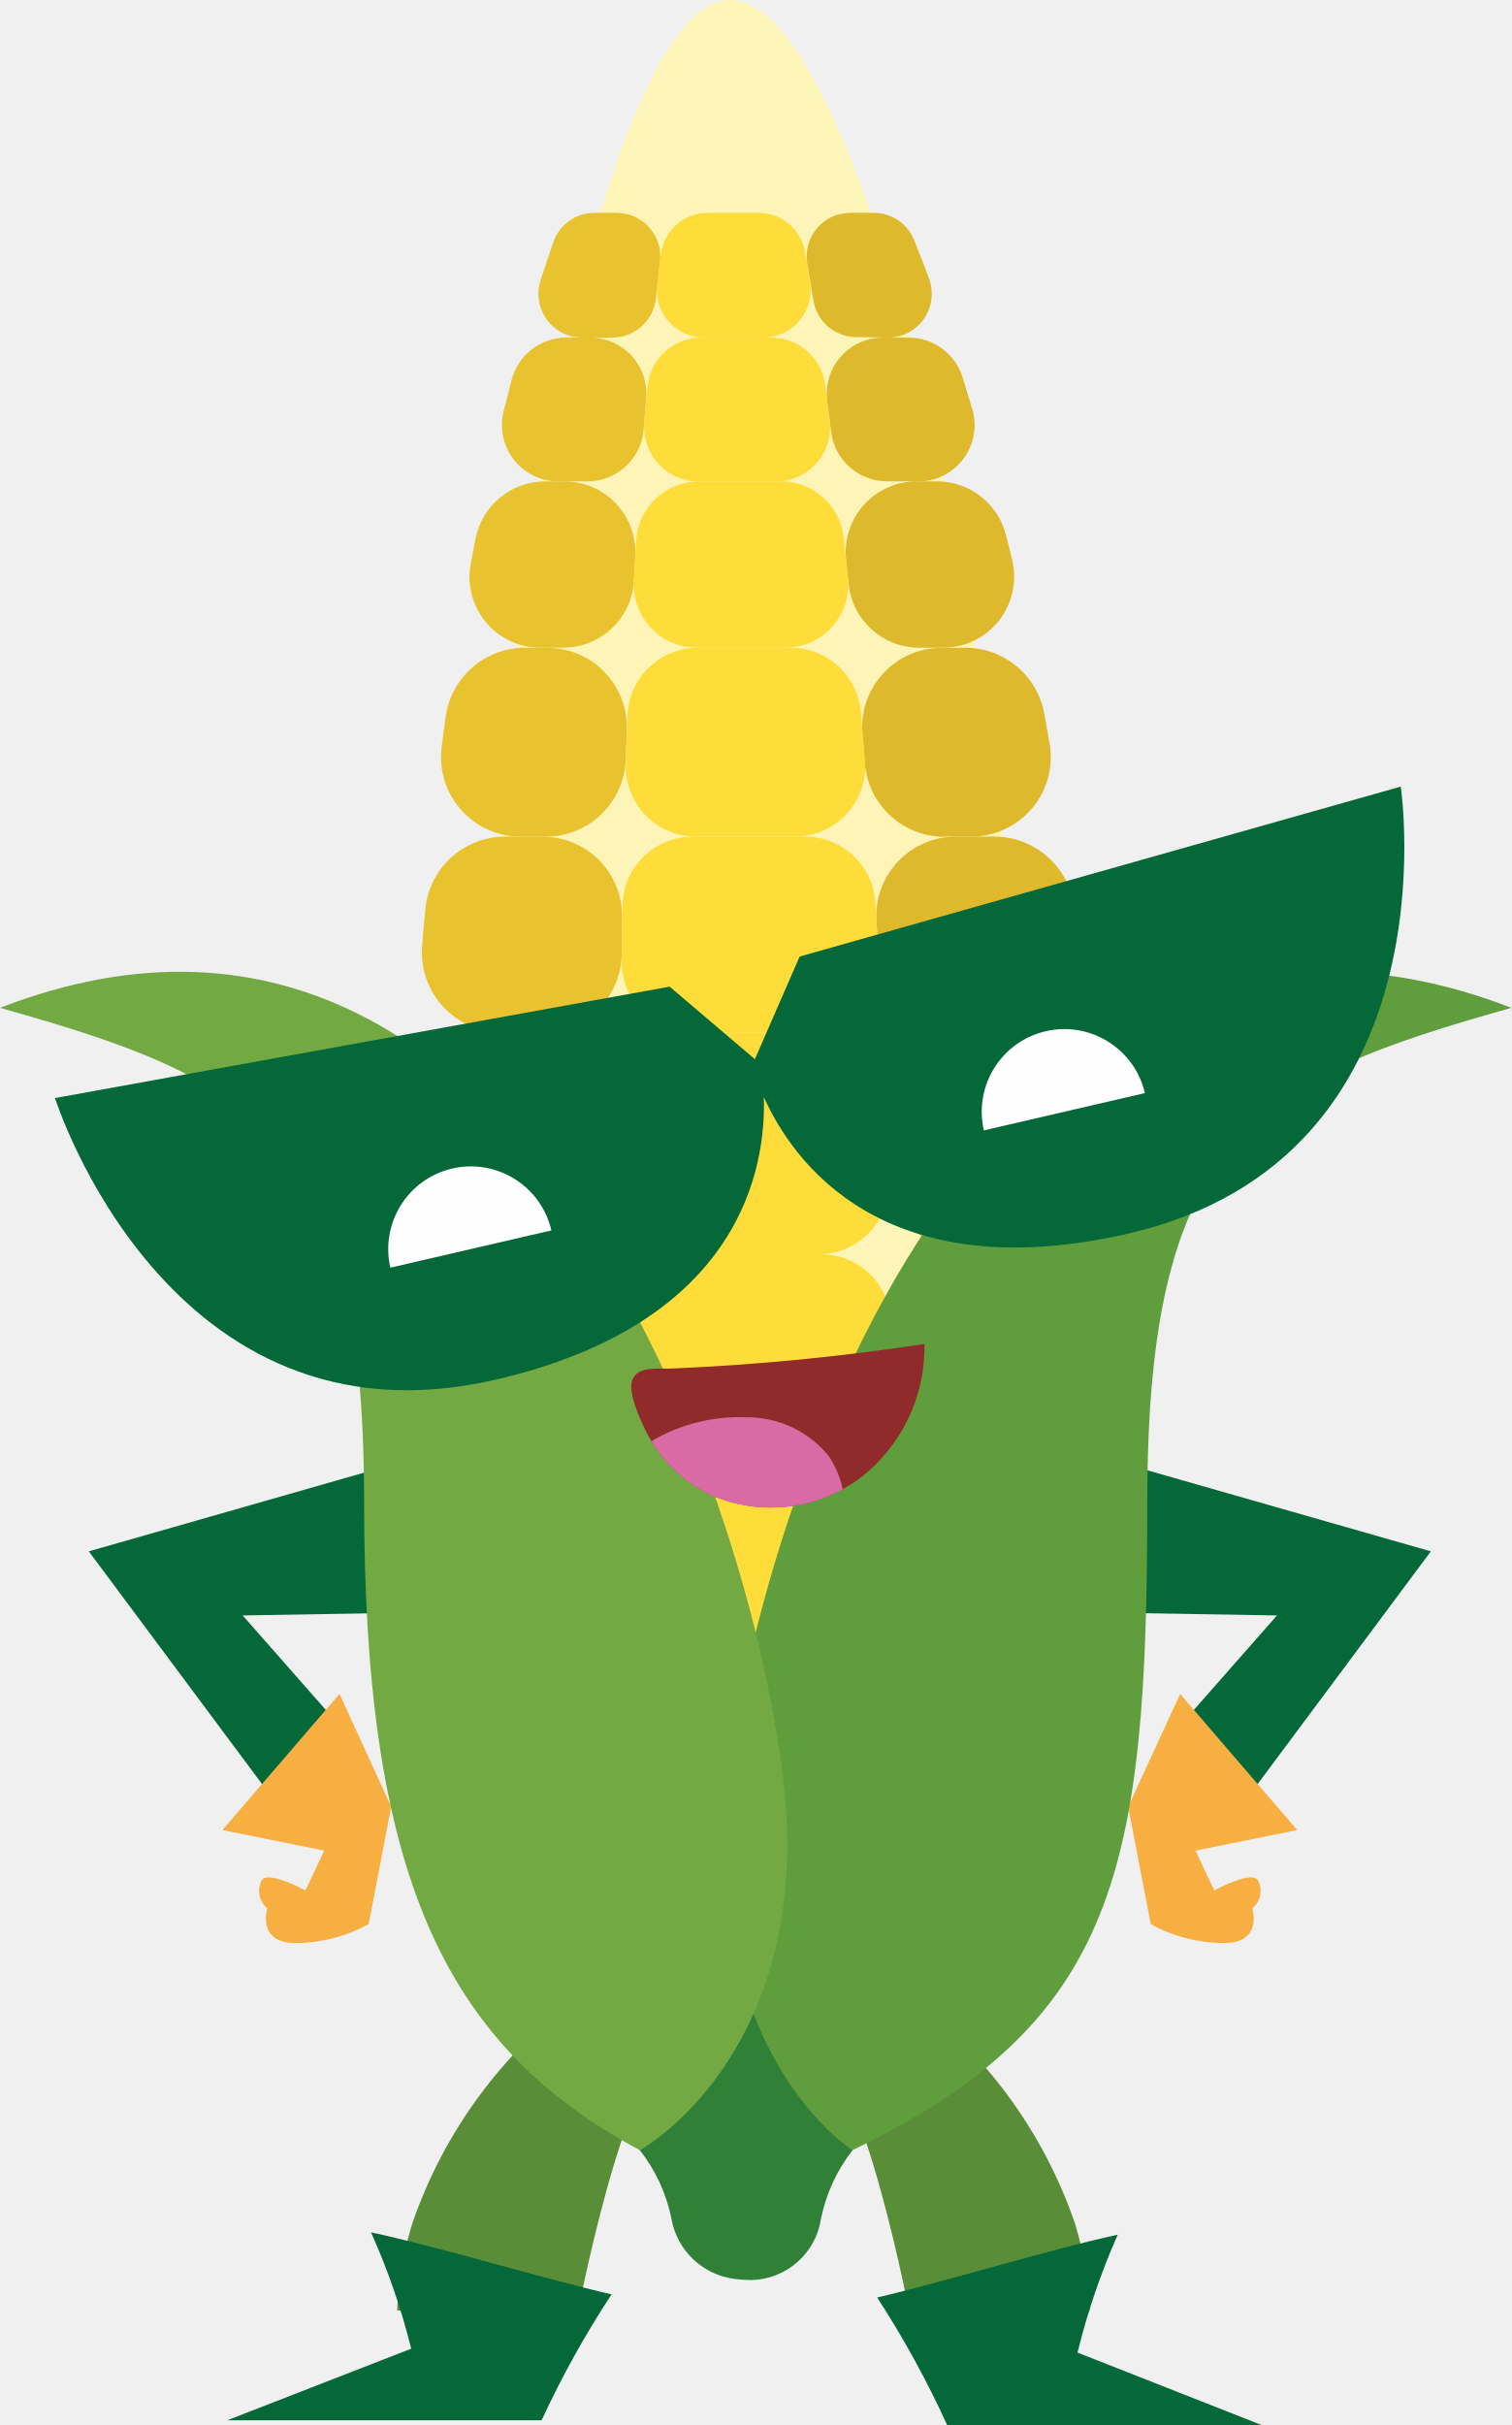
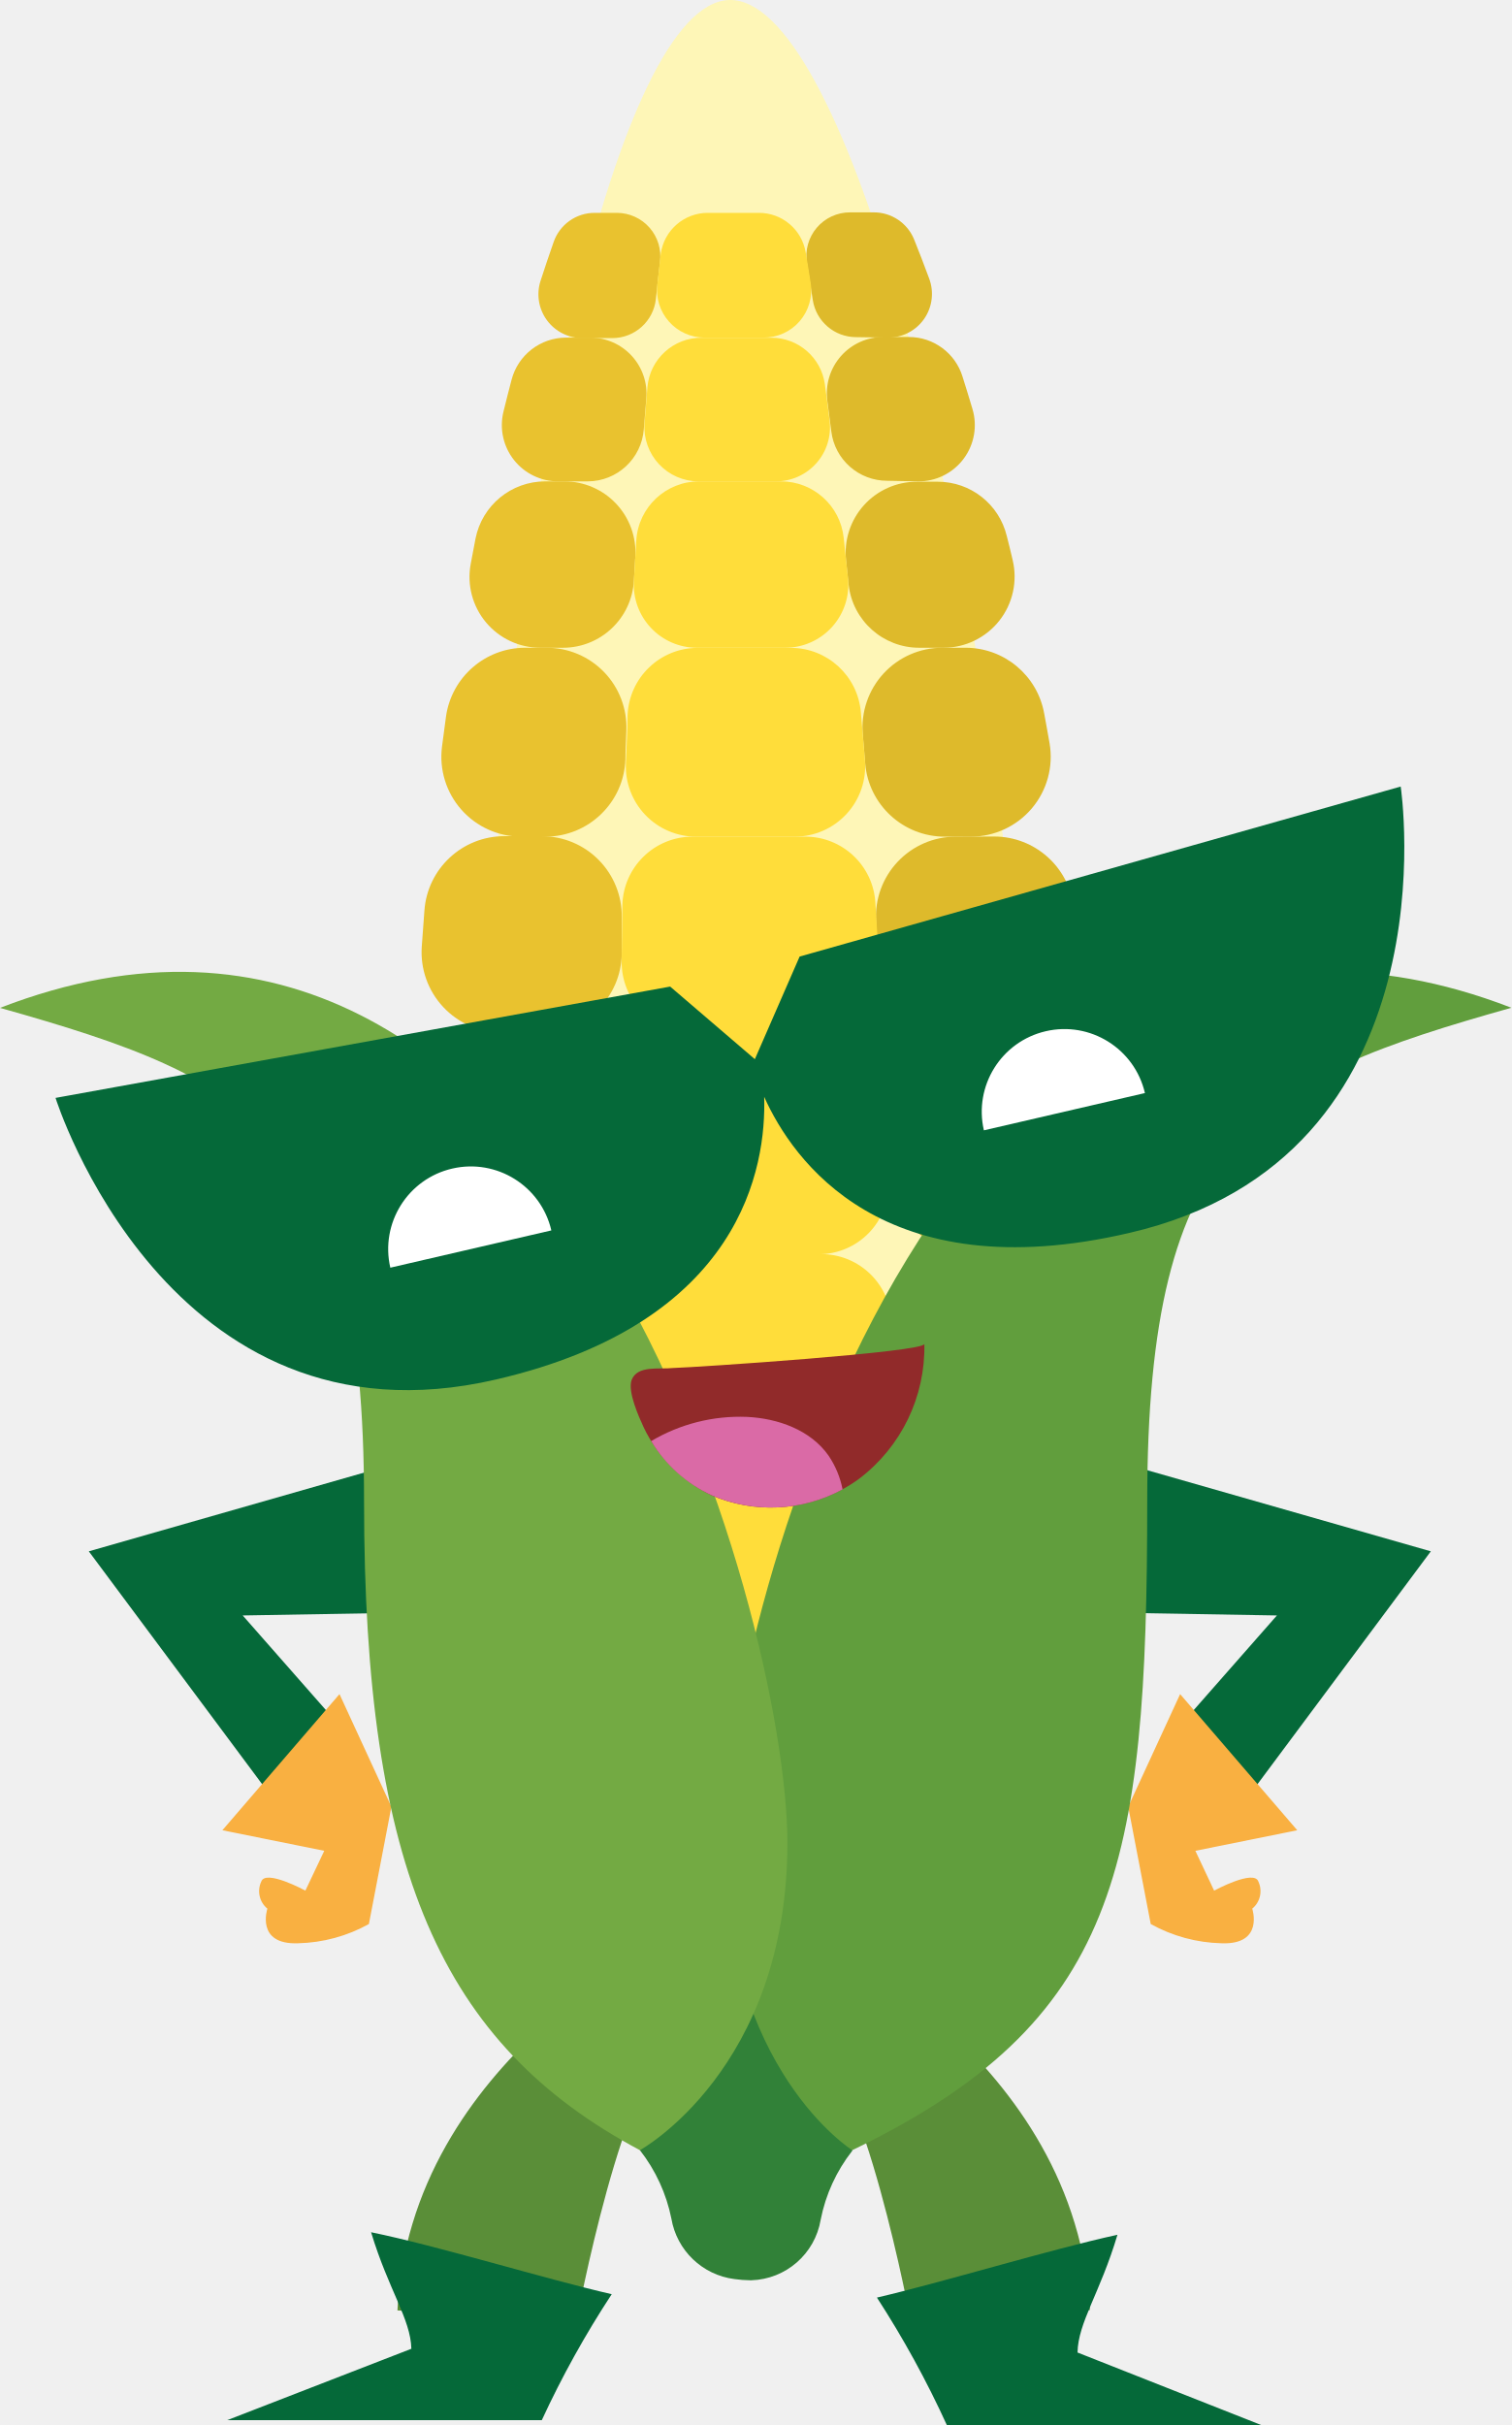
- <svg xmlns="http://www.w3.org/2000/svg" width="24.694" height="39.615">
+ <svg xmlns="http://www.w3.org/2000/svg" viewBox="0 0 124.92 200.4">
  <defs>
-     <style>.a{fill:none}.b{fill:#056839}.c{fill:#f8af41}.g{fill:#ddb92b}.h{fill:#e8c22f}.i{fill:#fedc3a}</style>
-     <clipPath id="a">
-       <path class="a" d="M0 0h8.913v31.751H0z" transform="translate(.152 .18)" />
-     </clipPath>
-     <clipPath id="b">
-       <path class="a" d="M0 0h12.865v19.251H0z" transform="translate(0 .055)" />
-     </clipPath>
-     <clipPath id="c">
-       <path class="a" d="M0 0h6.279v3.109H0z" transform="translate(.178 .173)" />
-     </clipPath>
+     <style>.cls-1{fill:#056939}.cls-2{fill:#f9b041}.cls-5{fill:#deba2b}.cls-6{fill:#e9c22f}.cls-7{fill:#ffdd3a}</style>
  </defs>
-   <path class="b" d="M7.086 23.732l-5.635 1.611 3.22 4.325 1.039-1.295-1.745-1.983 3.121-.053z" />
-   <path class="c" d="M5.547 27.672l-1.913 2.224 1.663.336-.306.65s-.657-.357-.723-.147a.368.368 0 0 0 .1.44s-.189.587.5.567a2.508 2.508 0 0 0 1.155-.309l.369-1.917z" />
-   <path class="b" d="M17.743 23.732l5.635 1.611-3.22 4.325-1.039-1.295 1.745-1.983-3.121-.052z" />
-   <path class="c" d="M19.282 27.672l1.913 2.224-1.662.336.306.65s.655-.357.722-.147a.368.368 0 0 1-.1.44s.189.587-.5.567a2.509 2.509 0 0 1-1.159-.308l-.369-1.917z" />
-   <path d="M14.792 32.568a7.762 7.762 0 0 1 2.772 3.756 5.852 5.852 0 0 1 .246 1.414l-2.923.189s-.779-4.201-1.655-4.586 1.56-.773 1.56-.773m-5.286.005a7.762 7.762 0 0 0-2.772 3.756 5.85 5.85 0 0 0-.246 1.414l2.923.189s.777-4.201 1.655-4.586-1.56-.773-1.56-.773" fill="#5a8d37" />
-   <path class="a" d="M7.947 0h8.913v31.751H7.947z" />
-   <g clip-path="url(#a)" transform="translate(7.795 -.18)">
-     <path d="M4.122.18c-3.637.09-7.063 31.943.779 31.75S7.759.091 4.122.18" fill="#fdf5b7" />
+   <g id="Laag_2" data-name="Laag 2">
+     <g id="Laag_4" data-name="Laag 4">
+       <path class="cls-1" d="M35.84 120.05l-28.5 8.15 16.29 21.88 5.25-6.55-8.82-10.03 15.78-.27v-13.18z" />
+       <path class="cls-2" d="M28.06 140l-9.68 11.25 8.42 1.7-1.56 3.29s-3.31-1.8-3.65-.74a1.87 1.87 0 0 0 .51 2.23s-1 3 2.54 2.86a12.63 12.63 0 0 0 5.85-1.59l1.86-9.69z" />
+       <path class="cls-1" d="M89.76 120.05l28.5 8.15-16.29 21.88-5.25-6.55 8.82-10.03-15.78-.27v-13.18z" />
+       <path class="cls-2" d="M97.54 140l9.68 11.25-8.42 1.7 1.55 3.29s3.32-1.8 3.66-.74a1.87 1.87 0 0 1-.51 2.23s1 3-2.54 2.86a12.63 12.63 0 0 1-5.85-1.59l-1.86-9.69z" />
+       <path d="M74.83 164.75c4.28 3.3 11.18 9.63 14 19a29.5 29.5 0 0 1 1.25 7.15l-14.79 1s-3.94-21.25-8.37-23.2 7.91-3.95 7.91-3.95zm-26.74.02c-4.29 3.3-11.18 9.63-14 19a29.52 29.52 0 0 0-1.24 7.16l14.79.95s3.94-21.25 8.37-23.2-7.92-3.91-7.92-3.91z" fill="#5a8e38" />
+       <path d="M60.28 0c-18.39.45-35.73 161.59 3.94 160.61S78.68-.45 60.28 0z" fill="#fef6b7" />
+       <path class="cls-5" d="M64 160.61c8-.2 14-4.56 18.19-11.72H71c-1.55 7.26-3.82 11.64-7 11.72z" />
+       <path class="cls-6" d="M56.35 148.89H44.67c4.61 7.5 10.94 11.93 19.33 11.72-3.24.08-5.75-4.33-7.65-11.72z" />
+       <path class="cls-5" d="M73.4 27.9a3.61 3.61 0 0 0 3.39-4.9c-.41-1.11-.82-2.18-1.24-3.22a3.59 3.59 0 0 0-3.34-2.23h-1.95a3.6 3.6 0 0 0-3.56 4.2c.16 1 .32 2 .48 3.05a3.62 3.62 0 0 0 3.57 3.06zm10.06 75.73H80.8a7.18 7.18 0 0 0-7.14 7.2v2.66a7.18 7.18 0 0 0 7.16 7.2h2.54a7.18 7.18 0 0 0 7.15-6.85c0-.91.09-1.82.12-2.74a7.17 7.17 0 0 0-7.17-7.47zM76 53.53h2a5.88 5.88 0 0 0 5.7-7.24c-.16-.68-.32-1.36-.49-2a5.86 5.86 0 0 0-5.7-4.48h-1.75a5.87 5.87 0 0 0-5.83 6.5l.21 2A5.87 5.87 0 0 0 76 53.53zm3 15.61a6.6 6.6 0 0 0-6.59 7l.18 3a6.59 6.59 0 0 0 6.59 6.21h3.34a6.64 6.64 0 0 0 6.58-7.38c-.12-1-.23-2-.36-3a6.62 6.62 0 0 0-6.56-5.84zm-8 79.75h11.2a50.52 50.52 0 0 0 5-12.6H72.74a108.31 108.31 0 0 1-1.74 12.6z" />
+       <path class="cls-5" d="M75.89 39.78a4.65 4.65 0 0 0 4.48-6c-.27-.89-.53-1.77-.81-2.64a4.64 4.64 0 0 0-4.45-3.29H73a4.66 4.66 0 0 0-4.62 5.27c.11.83.22 1.68.33 2.54a4.65 4.65 0 0 0 4.62 4.07zm2.2 29.36h2.14a6.6 6.6 0 0 0 6.52-7.71c-.15-.83-.29-1.66-.45-2.49a6.6 6.6 0 0 0-6.5-5.41h-1.91a6.59 6.59 0 0 0-6.58 7.15c.06.8.13 1.6.2 2.4a6.59 6.59 0 0 0 6.58 6.06zm2.34 16.18a7.16 7.16 0 0 0-7.15 7.43c0 1.32.09 2.63.13 3.94a7.16 7.16 0 0 0 7.16 6.94h2.84a7.14 7.14 0 0 0 7.16-7.43c-.06-1.37-.13-2.75-.21-4.13a7.17 7.17 0 0 0-7.16-6.75zm1.34 35.37h-1.3a7.13 7.13 0 0 0-7.14 6.79c0 .43 0 .87-.07 1.3a7.15 7.15 0 0 0 7.15 7.51h1.12a7.17 7.17 0 0 0 7-5.82q.14-.65.24-1.29a7.18 7.18 0 0 0-7-8.49z" />
+       <path class="cls-6" d="M54 136.29H39.21a54.34 54.34 0 0 0 5.46 12.6h11.68a111.12 111.12 0 0 1-2.35-12.6zm-3-118.7h-1.85A3.58 3.58 0 0 0 45.76 20c-.37 1.05-.73 2.12-1.09 3.23a3.62 3.62 0 0 0 3.45 4.71h2.5a3.62 3.62 0 0 0 3.59-3.23c.11-1.05.22-2.07.34-3.06A3.6 3.6 0 0 0 51 17.59zm-4.34 22.19h-1.6a5.87 5.87 0 0 0-5.76 4.74c-.13.7-.27 1.4-.4 2.11a5.85 5.85 0 0 0 5.77 6.9h1.87A5.87 5.87 0 0 0 52.39 48l.12-2a5.87 5.87 0 0 0-5.85-6.22zM41.5 85.32h3.29a6.6 6.6 0 0 0 6.6-6.53v-3a6.61 6.61 0 0 0-6.61-6.69h-3.1a6.62 6.62 0 0 0-6.6 6.13c-.08 1-.15 2-.22 3a6.63 6.63 0 0 0 6.64 7.09zm3.21 18.34H42a7.1 7.1 0 0 0-7.14 7.77c.08 1 .16 1.91.25 2.85a7.13 7.13 0 0 0 7.12 6.41h2.6a7.16 7.16 0 0 0 7.17-7.54l-.12-2.63a7.17 7.17 0 0 0-7.17-6.86z" />
+       <path class="cls-6" d="M48.79 27.9h-2a4.66 4.66 0 0 0-4.51 3.49c-.23.87-.45 1.75-.67 2.64a4.65 4.65 0 0 0 4.53 5.75h2.43a4.66 4.66 0 0 0 4.64-4.3l.21-2.54a4.65 4.65 0 0 0-4.63-5.04zm-5.7 41.24h2a6.61 6.61 0 0 0 6.6-6.38c0-.8.06-1.6.08-2.4a6.58 6.58 0 0 0-6.59-6.83h-1.77a6.61 6.61 0 0 0-6.55 5.7l-.33 2.49a6.6 6.6 0 0 0 6.56 7.42zm1.2 34.52a7.15 7.15 0 0 0 7.15-7.28v-4a7.2 7.2 0 0 0-7.16-7.09h-2.8a7.17 7.17 0 0 0-7.17 7.06v4.17a7.17 7.17 0 0 0 7.18 7.12zm1.58 17.03h-1.45a7.17 7.17 0 0 0-7 8.74c.09.43.19.86.29 1.29a7.16 7.16 0 0 0 7 5.57H46a7.15 7.15 0 0 0 7.12-7.85l-.12-1.23a7.15 7.15 0 0 0-7.13-6.52z" />
+       <path class="cls-7" d="M71 148.89H56.35c1.9 7.39 4.41 11.8 7.65 11.72s5.45-4.46 7-11.72zM58.22 27.9h4.86A3.92 3.92 0 0 0 67 23.36c-.13-.86-.27-1.69-.41-2.51a3.91 3.91 0 0 0-3.86-3.26h-4.22a3.92 3.92 0 0 0-3.9 3.41c-.09.81-.19 1.65-.28 2.51a3.93 3.93 0 0 0 3.89 4.39zm-1.87 120.99H71a108.31 108.31 0 0 0 1.75-12.6H54a111.12 111.12 0 0 0 2.35 12.6zm1.24-95.36h7.32a5.22 5.22 0 0 0 5.18-5.75l-.36-3.36a5.21 5.21 0 0 0-5.18-4.64h-6.76a5.2 5.2 0 0 0-5.2 4.89c-.07 1.11-.14 2.23-.2 3.36a5.22 5.22 0 0 0 5.2 5.5zm-.41 31.79h9.66a5.81 5.81 0 0 0 5.79-6.15c-.09-1.53-.18-3.06-.28-4.59a5.8 5.8 0 0 0-5.79-5.44h-9.32a5.8 5.8 0 0 0-5.8 5.72l-.06 4.59a5.81 5.81 0 0 0 5.8 5.87zm10.67 18.32H57.62a5.81 5.81 0 0 0-5.79 6.06c.08 1.86.17 3.7.27 5.51a5.81 5.81 0 0 0 5.79 5.47h10a5.8 5.8 0 0 0 5.8-5.75v-5.52a5.81 5.81 0 0 0-5.84-5.77z" />
+       <path class="cls-7" d="M57.73 39.78h6.41a4.47 4.47 0 0 0 4.43-5c-.12-1-.26-2-.39-3a4.46 4.46 0 0 0-4.43-3.87H58A4.47 4.47 0 0 0 53.51 32l-.24 3a4.48 4.48 0 0 0 4.46 4.78zm9.84 80.91h-8.84A5.79 5.79 0 0 0 53 127q.2 2.13.42 4.17a5.78 5.78 0 0 0 5.76 5.13h8.22a5.77 5.77 0 0 0 5.78-5.4c.09-1.36.16-2.75.22-4.17a5.79 5.79 0 0 0-5.83-6.04zM57.52 69.14h8.19a5.82 5.82 0 0 0 5.78-6.29c-.11-1.34-.23-2.68-.34-4a5.81 5.81 0 0 0-5.78-5.31h-7.71a5.8 5.8 0 0 0-5.79 5.58c0 1.34-.1 2.68-.14 4a5.81 5.81 0 0 0 5.79 6.02zm-.25 34.51h10.38a5.79 5.79 0 0 0 5.79-6q-.09-3.37-.23-6.79a5.8 5.8 0 0 0-5.79-5.57H57.17a5.79 5.79 0 0 0-5.79 5.85c0 2.28 0 4.55.09 6.8a5.79 5.79 0 0 0 5.8 5.71z" />
+       <path d="M72 162.07l-10-7.32-10 7.32.89 15.62a13.5 13.5 0 0 1 2.6 5.65 6.06 6.06 0 0 0 5.21 5 9.88 9.88 0 0 0 1.31.1h.09a6 6 0 0 0 5.73-5 13.41 13.41 0 0 1 2.61-5.7z" fill="#318138" />
+       <path d="M70.44 177.69s-10.6-6.66-10.6-25.41 18.67-86.93 65.08-69c-21 5.91-30.1 10.41-30.1 40.81s-2.44 42.99-24.38 53.6z" fill="#619e3d" />
+       <path d="M52.89 177.69s12.19-6.69 12.19-25.41S46.41 65.35 0 83.29C21 89.2 30.09 93.7 30.09 124.1s6.38 44.84 22.8 53.59z" fill="#73aa43" />
+       <path class="cls-1" d="M34 194.1L18.78 200h26a80.49 80.49 0 0 1 5.78-10.41c-5.39-1.23-14.4-4-19.89-5.12 1.46 4.81 3.27 7.17 3.33 9.63zm55.06.31l15.2 6h-26a81.71 81.71 0 0 0-5.78-10.54c5.38-1.25 14.4-4 19.88-5.19-1.45 4.85-3.26 7.25-3.3 9.73zM66.09 79.05l-3.7 8.48-7-6-50.8 9.2S13.86 120.3 41 114c20.39-4.72 22.34-17.65 22.16-23.36 2.34 5.21 9.78 16 30.17 11.25C120.39 95.65 115.77 65 115.77 65z" />
+       <path d="M86.43 85.22a6.83 6.83 0 0 0-5.11 8.19l13.31-3.08a6.83 6.83 0 0 0-8.2-5.11zM37.38 96.57a6.83 6.83 0 0 0-5.12 8.19l13.31-3.08a6.83 6.83 0 0 0-8.19-5.11z" fill="#fff" />
+       <path d="M76.4 111.06a13.62 13.62 0 0 1-5.4 11.15 11.47 11.47 0 0 1-1.38.87 12.39 12.39 0 0 1-10.82.49 11.89 11.89 0 0 1-5.6-5.62c-.4-.87-1.33-2.92-1-3.9.48-1.25 2.25-.87 3.44-1 1.83-.05 20.78-1.31 20.76-1.99z" fill="#912a2a" />
+       <path d="M69.64 123.08a12.39 12.39 0 0 1-10.82.49 11.36 11.36 0 0 1-5-4.48 14.38 14.38 0 0 1 7.9-2c2.58.12 5.27 1.08 6.76 3.2a7.53 7.53 0 0 1 1.16 2.79z" fill="#da6aa6" />
+     </g>
  </g>
-   <path class="g" d="M12.651 31.75a4.187 4.187 0 0 0 3.6-2.316h-2.218c-.305 1.433-.753 2.3-1.382 2.316" />
-   <path class="h" d="M11.14 29.434H8.831a4.255 4.255 0 0 0 3.821 2.316c-.64.016-1.136-.857-1.512-2.316" />
-   <path class="g" d="M14.509 5.515a.715.715 0 0 0 .671-.961q-.121-.327-.246-.637a.709.709 0 0 0-.659-.44h-.386a.713.713 0 0 0-.7.83l.1.6a.714.714 0 0 0 .706.6zm1.99 14.97h-.526a1.42 1.42 0 0 0-1.413 1.423v.527a1.416 1.416 0 0 0 1.414 1.423h.5a1.42 1.42 0 0 0 1.417-1.354q.014-.269.024-.542a1.42 1.42 0 0 0-1.416-1.477m-1.482-9.904h.393a1.161 1.161 0 0 0 1.128-1.431q-.047-.2-.1-.4a1.159 1.159 0 0 0-1.121-.886h-.341a1.159 1.159 0 0 0-1.152 1.285l.041.392a1.16 1.16 0 0 0 1.152 1.04m.608 3.086a1.3 1.3 0 0 0-1.306 1.385l.035.586a1.3 1.3 0 0 0 1.306 1.229h.659a1.309 1.309 0 0 0 1.3-1.459l-.07-.586a1.312 1.312 0 0 0-1.296-1.155zm-1.592 15.766h2.215a10.074 10.074 0 0 0 .999-2.491h-2.866a21.251 21.251 0 0 1-.348 2.491" />
-   <path class="g" d="M15.007 7.865a.92.92 0 0 0 .88-1.177l-.159-.523a.923.923 0 0 0-.881-.65h-.42a.92.92 0 0 0-.912 1.042l.065.5a.922.922 0 0 0 .913.806zm.429 5.802h.424a1.3 1.3 0 0 0 1.289-1.523q-.043-.247-.089-.492a1.307 1.307 0 0 0-1.286-1.07h-.378a1.3 1.3 0 0 0-1.305 1.414l.039.474a1.305 1.305 0 0 0 1.3 1.2m.469 3.196a1.416 1.416 0 0 0-1.414 1.47l.026.778a1.414 1.414 0 0 0 1.416 1.372h.558a1.408 1.408 0 0 0 1.418-1.468q-.017-.407-.04-.817a1.418 1.418 0 0 0-1.415-1.335zm.267 6.991h-.257a1.413 1.413 0 0 0-1.414 1.343q-.005.129-.014.257a1.412 1.412 0 0 0 1.414 1.485h.222a1.418 1.418 0 0 0 1.393-1.151l.047-.256a1.42 1.42 0 0 0-1.391-1.678" />
-   <path class="h" d="M10.675 26.943H7.751a10.7 10.7 0 0 0 1.079 2.491h2.309a21.962 21.962 0 0 1-.464-2.491m-.601-23.466h-.357a.709.709 0 0 0-.672.469q-.108.309-.214.637a.715.715 0 0 0 .682.932h.493a.715.715 0 0 0 .71-.639q.033-.31.067-.6a.712.712 0 0 0-.709-.799m-.851 4.387h-.315A1.159 1.159 0 0 0 7.77 8.8q-.041.207-.08.417a1.157 1.157 0 0 0 1.141 1.364h.37a1.16 1.16 0 0 0 1.157-1.1l.022-.392a1.159 1.159 0 0 0-1.157-1.225m-1.019 9.003h.649a1.3 1.3 0 0 0 1.305-1.29q0-.293.007-.586a1.3 1.3 0 0 0-1.304-1.324h-.614a1.311 1.311 0 0 0-1.3 1.212q-.028.288-.051.588a1.31 1.31 0 0 0 1.308 1.4m.635 3.625h-.533a1.4 1.4 0 0 0-1.415 1.536q.022.284.049.563a1.41 1.41 0 0 0 1.413 1.266h.513a1.415 1.415 0 0 0 1.413-1.49l-.025-.52a1.417 1.417 0 0 0-1.415-1.355" />
-   <path class="h" d="M9.645 5.515h-.393a.922.922 0 0 0-.892.689q-.067.258-.133.523a.92.92 0 0 0 .9 1.137H9.6a.922.922 0 0 0 .917-.85l.041-.5a.92.92 0 0 0-.917-1m-1.123 8.153h.406a1.306 1.306 0 0 0 1.3-1.261l.017-.474a1.3 1.3 0 0 0-1.301-1.35h-.358a1.306 1.306 0 0 0-1.3 1.127q-.034.245-.066.492a1.3 1.3 0 0 0 1.3 1.466m.24 6.825a1.414 1.414 0 0 0 1.413-1.439q-.007-.387-.011-.787a1.422 1.422 0 0 0-1.414-1.4H8.2a1.418 1.418 0 0 0-1.422 1.4v.821a1.416 1.416 0 0 0 1.419 1.406zm.311 3.365h-.285a1.42 1.42 0 0 0-1.381 1.728l.057.255a1.419 1.419 0 0 0 1.382 1.1h.25a1.413 1.413 0 0 0 1.407-1.55l-.023-.243a1.415 1.415 0 0 0-1.407-1.29" />
-   <path class="i" d="M14.032 29.434h-2.893c.376 1.459.873 2.332 1.512 2.316s1.077-.883 1.381-2.316M11.51 5.515h.96a.776.776 0 0 0 .765-.9q-.04-.254-.081-.5a.773.773 0 0 0-.764-.638h-.824a.772.772 0 0 0-.77.681l-.061.497a.777.777 0 0 0 .77.86m-.365 23.918h2.893a21.208 21.208 0 0 0 .343-2.491h-3.7a21.953 21.953 0 0 0 .464 2.491m.245-18.852h1.445a1.031 1.031 0 0 0 1.025-1.137l-.071-.664a1.028 1.028 0 0 0-1.029-.916h-1.332a1.028 1.028 0 0 0-1.028.965l-.04.665a1.031 1.031 0 0 0 1.03 1.087m-.082 6.286h1.911a1.147 1.147 0 0 0 1.144-1.216q-.026-.454-.056-.908a1.147 1.147 0 0 0-1.144-1.076h-1.843a1.147 1.147 0 0 0-1.145 1.131q-.012.454-.012.908a1.147 1.147 0 0 0 1.145 1.161m2.109 3.621h-2.021a1.148 1.148 0 0 0-1.145 1.2q.024.552.054 1.089a1.145 1.145 0 0 0 1.146 1.081h1.967a1.145 1.145 0 0 0 1.146-1.136v-1.091a1.148 1.148 0 0 0-1.147-1.143" />
-   <path class="i" d="M11.411 7.865h1.268a.886.886 0 0 0 .877-1q-.038-.3-.077-.587a.883.883 0 0 0-.877-.763h-1.143a.883.883 0 0 0-.881.807l-.051.587a.886.886 0 0 0 .882.956m1.948 15.992H11.61a1.144 1.144 0 0 0-1.146 1.245q.039.422.083.825a1.142 1.142 0 0 0 1.143 1.015h1.625a1.142 1.142 0 0 0 1.144-1.069q.024-.4.043-.824a1.145 1.145 0 0 0-1.145-1.192m-1.986-10.19h1.619a1.147 1.147 0 0 0 1.142-1.242l-.067-.794a1.147 1.147 0 0 0-1.14-1.049h-1.526a1.146 1.146 0 0 0-1.145 1.1l-.029.8a1.148 1.148 0 0 0 1.146 1.185m-.049 6.823h2.052a1.145 1.145 0 0 0 1.144-1.181q-.019-.665-.046-1.343a1.147 1.147 0 0 0-1.145-1.1h-2.025a1.147 1.147 0 0 0-1.146 1.158q.006.675.019 1.342a1.146 1.146 0 0 0 1.147 1.124" />
-   <path d="M14.237 32.039l-1.979-1.447-1.978 1.447.175 3.088a2.664 2.664 0 0 1 .515 1.116 1.2 1.2 0 0 0 1.029.985 1.956 1.956 0 0 0 .259.019h.022a1.177 1.177 0 0 0 1.133-.994 2.66 2.66 0 0 1 .516-1.126z" fill="#318038" />
-   <path d="M13.929 35.126s-2.1-1.316-2.1-5.024 3.691-17.185 12.865-13.638c-4.157 1.169-5.949 2.058-5.949 8.067s-.483 8.5-4.82 10.595" fill="#609d3d" />
-   <path class="a" d="M0 15.875h12.865v19.251H0z" />
-   <g clip-path="url(#b)" transform="translate(0 15.82)">
-     <path d="M10.455 19.306s2.41-1.317 2.41-5.024S9.174-2.903 0 .644c4.157 1.169 5.949 2.058 5.949 8.067s1.262 8.865 4.506 10.595" fill="#72a943" />
-   </g>
-   <path class="b" d="M6.719 38.368l-3.006 1.17h5.136a15.861 15.861 0 0 1 1.143-2.057c-1.064-.244-2.846-.783-3.93-1.013a11.291 11.291 0 0 1 .657 1.9" />
-   <path class="a" d="M14.332 36.506h6.279v3.109h-6.279z" />
-   <g clip-path="url(#c)" transform="translate(14.154 36.333)">
-     <path class="b" d="M3.451 2.099l3.006 1.183H1.321A16.114 16.114 0 0 0 .178 1.199C1.243.952 3.025.406 4.108.173a11.55 11.55 0 0 0-.657 1.926" />
-   </g>
-   <path class="b" d="M13.065 15.626l-.731 1.677-1.393-1.185-10.042 1.82s1.841 5.843 7.2 4.6c4.032-.933 4.417-3.489 4.381-4.617.461 1.029 1.93 3.159 5.962 2.229 5.357-1.242 4.444-7.3 4.444-7.3z" />
-   <path d="M17.086 16.846a1.35 1.35 0 0 0-1.011 1.62l2.631-.609a1.351 1.351 0 0 0-1.62-1.011m-9.697 2.243a1.351 1.351 0 0 0-1.011 1.62l2.631-.609a1.351 1.351 0 0 0-1.62-1.011" fill="#fefefe" />
-   <path d="M15.104 21.955a2.7 2.7 0 0 1-1.063 2.2 2.28 2.28 0 0 1-.273.172 2.444 2.444 0 0 1-2.139.1 2.262 2.262 0 0 1-.986-.884 2.261 2.261 0 0 1-.121-.227c-.08-.172-.264-.578-.191-.77.096-.248.444-.174.683-.191a38.109 38.109 0 0 0 4.09-.4" fill="#912a2a" />
-   <path d="M13.767 24.33a2.445 2.445 0 0 1-2.139.1 2.263 2.263 0 0 1-.986-.887 2.839 2.839 0 0 1 1.562-.39 1.709 1.709 0 0 1 1.338.636 1.5 1.5 0 0 1 .226.541" fill="#da6aa5" />
</svg>
